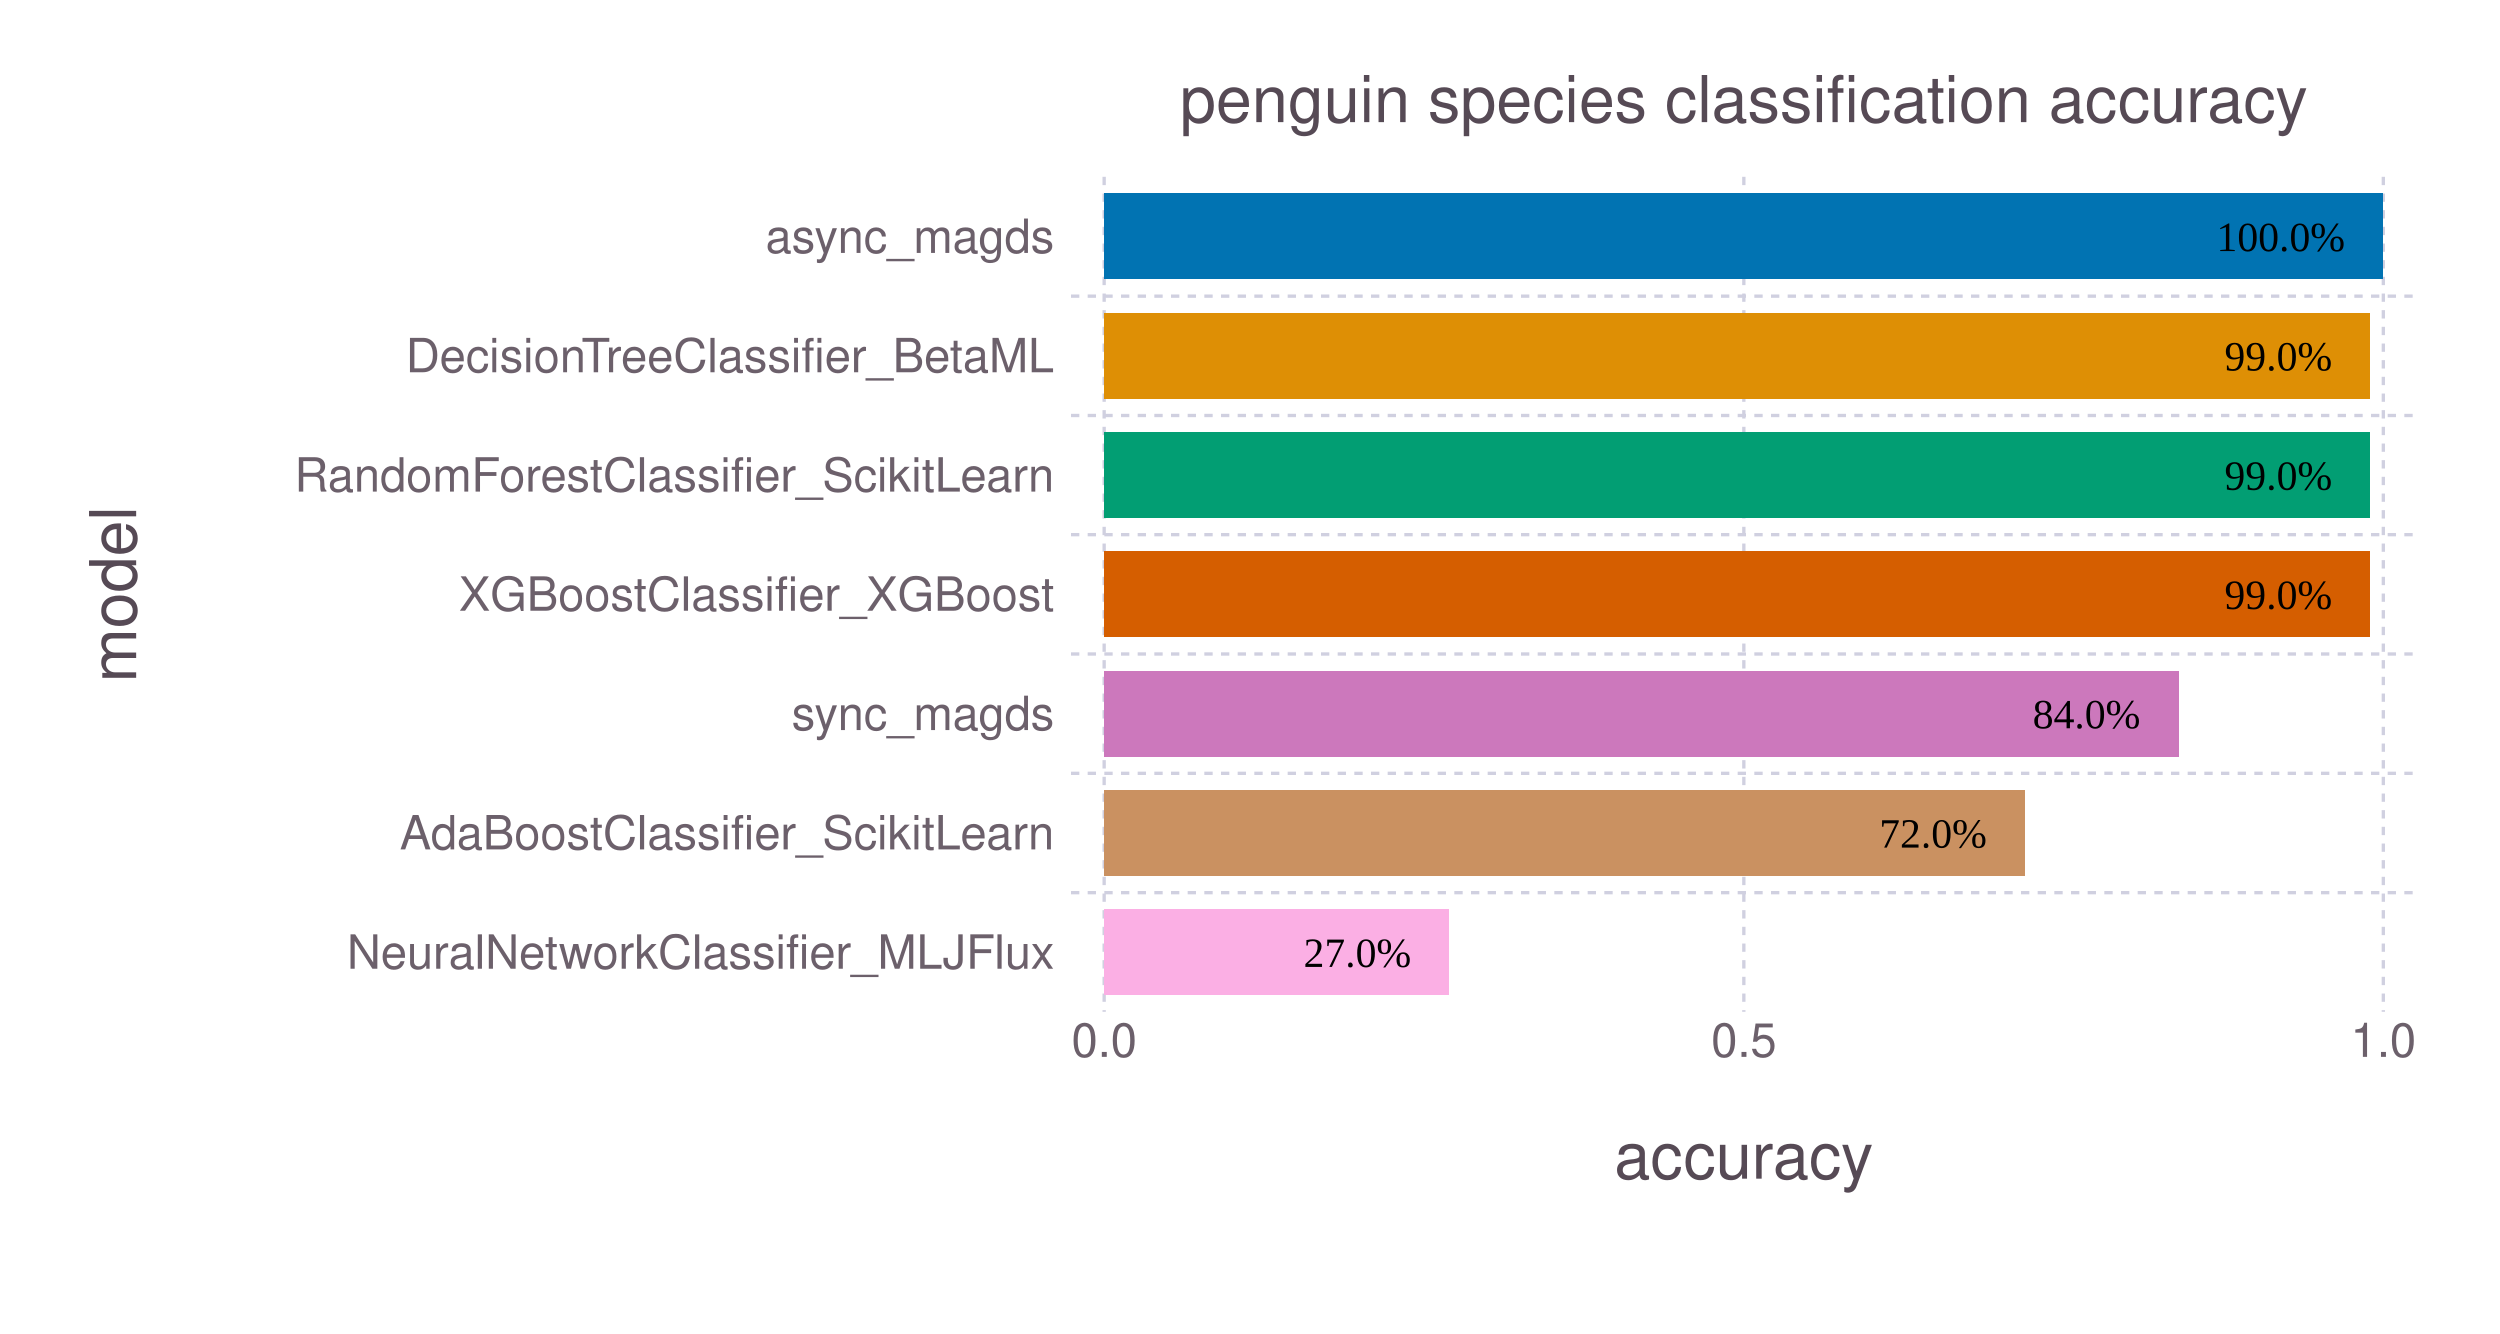
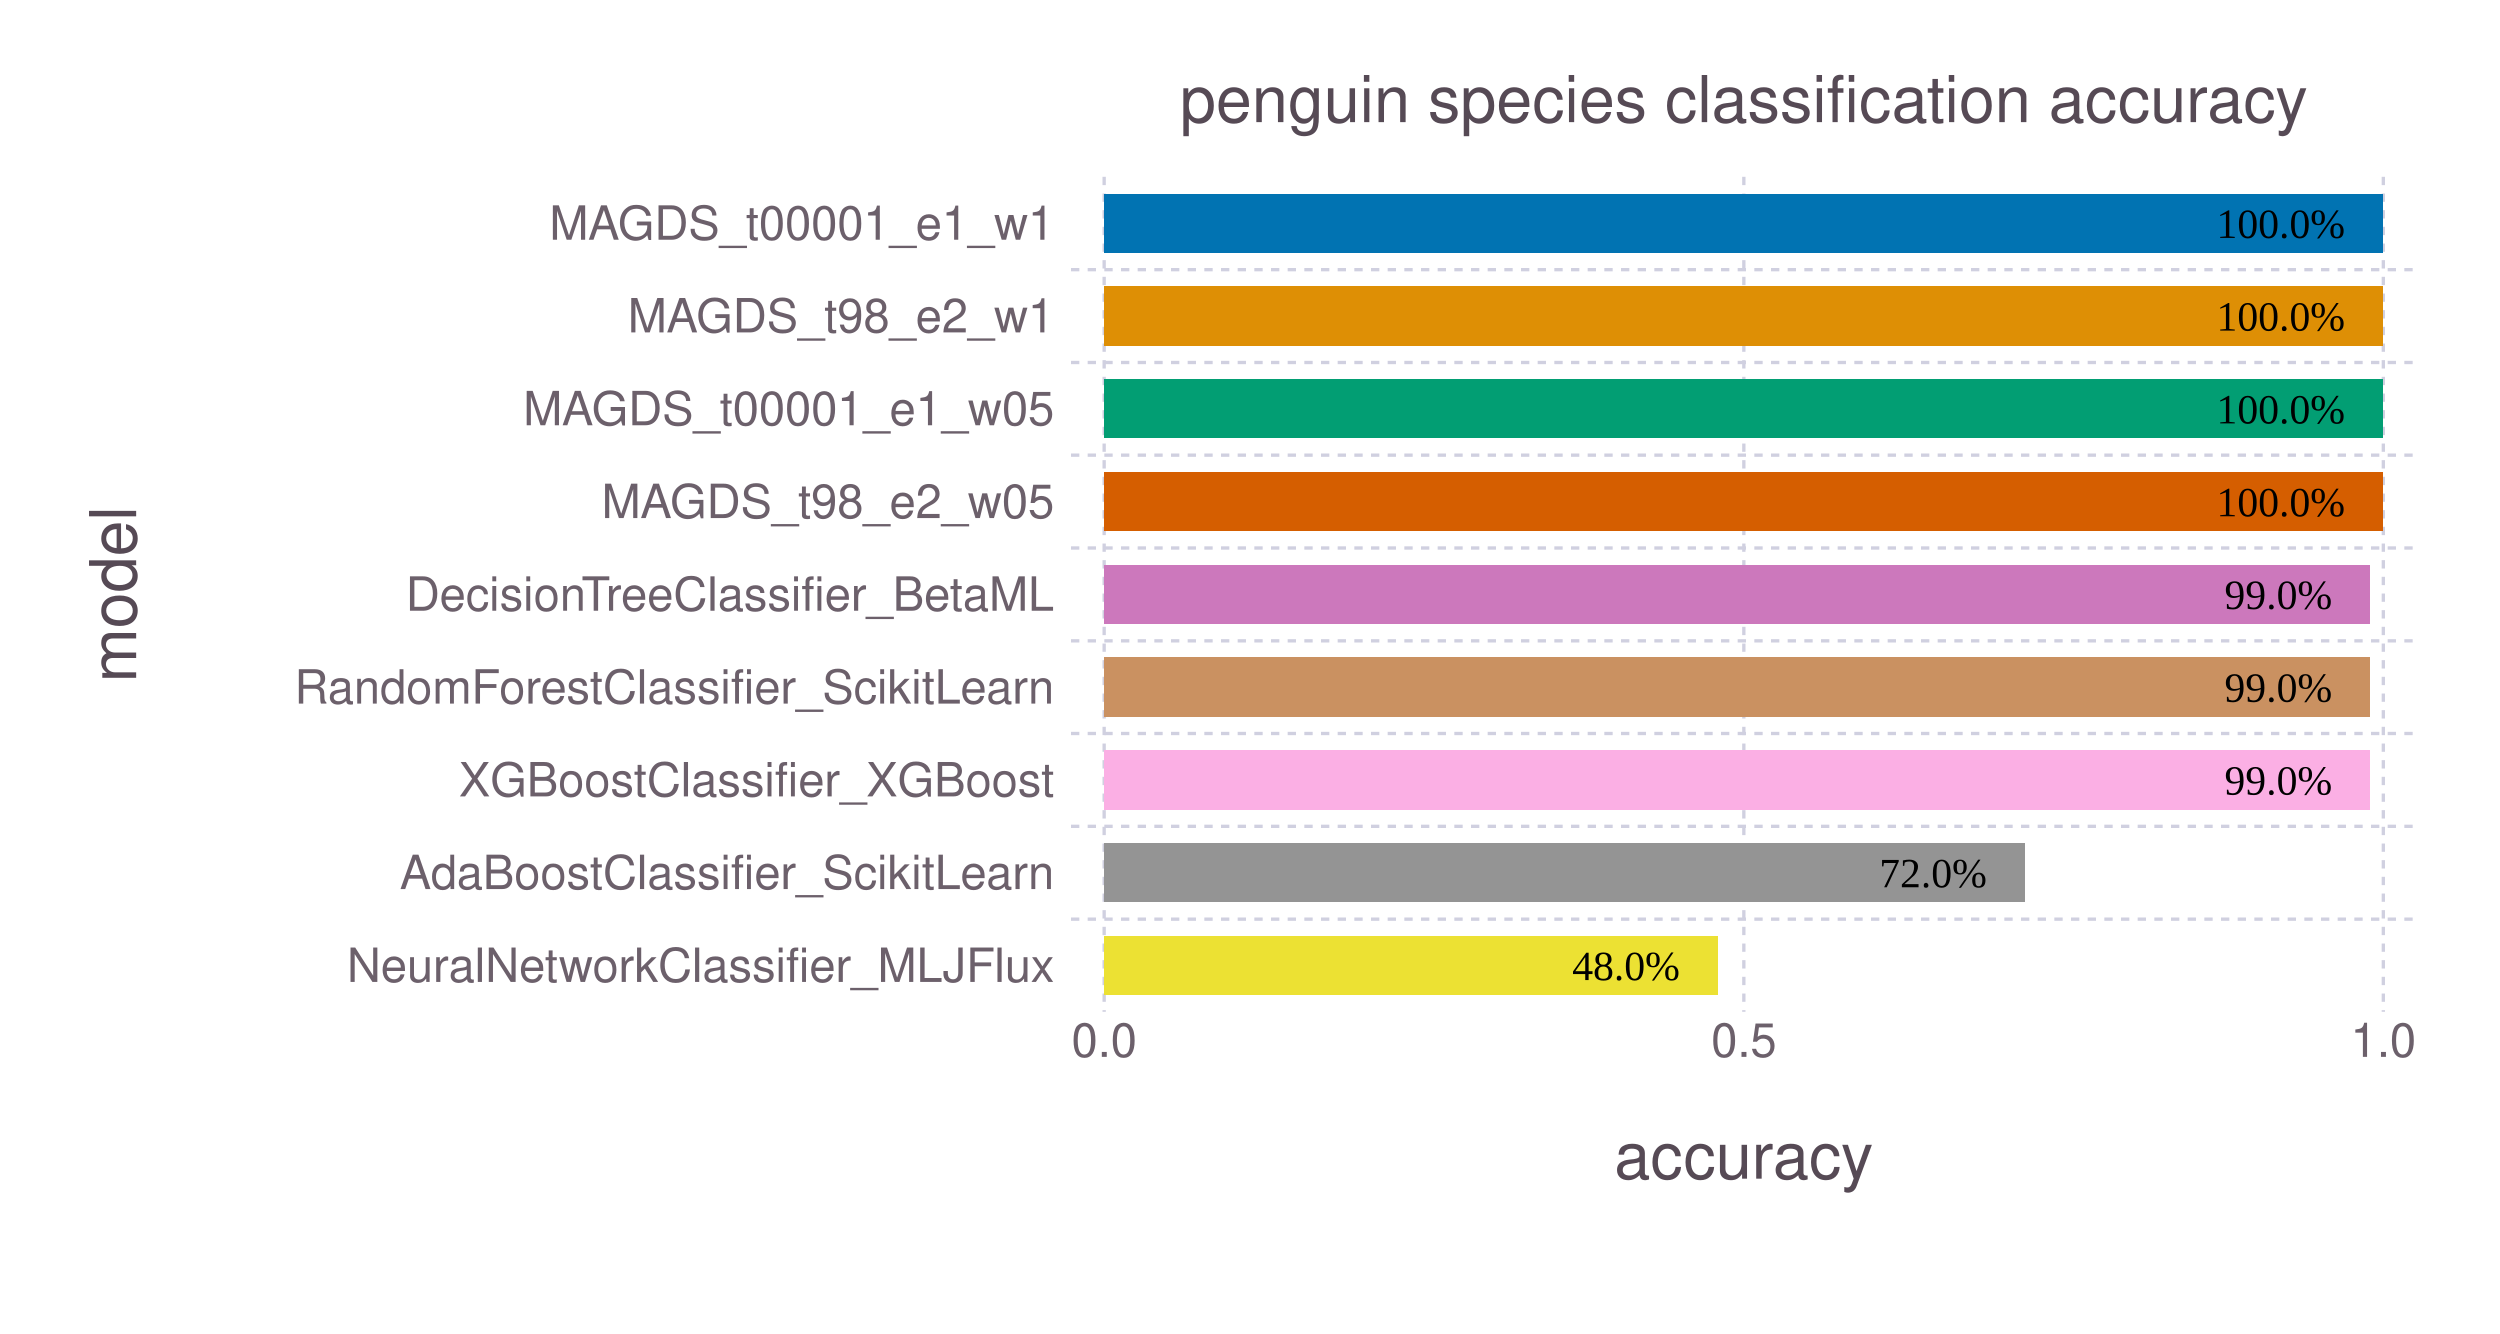
<svg xmlns="http://www.w3.org/2000/svg" version="1.2" width="150mm" height="80mm" viewBox="0 0 150 80" stroke="none" fill="#000000" stroke-width="0.3" font-size="3.88">
  <defs>
    <marker id="arrow" markerWidth="15" markerHeight="7" refX="5" refY="3.5" orient="auto" markerUnits="strokeWidth">
      <path d="M0,0 L15,3.5 L0,7 z" stroke="context-stroke" fill="context-stroke" />
    </marker>
  </defs>
-   <g class="plotroot xscalable" id="img-94e6ad1d-1">
-     <g font-size="3.88" font-family="'PT Sans','Helvetica Neue','Helvetica',sans-serif" fill="#564A55" stroke="#000000" stroke-opacity="0.000" id="img-94e6ad1d-2">
+   <g class="plotroot xscalable" id="img-3cbf632c-1">
+     <g font-size="3.88" font-family="'PT Sans','Helvetica Neue','Helvetica',sans-serif" fill="#564A55" stroke="#000000" stroke-opacity="0.000" id="img-3cbf632c-2">
      <g transform="translate(104.63,68.39)">
        <g class="primitive">
          <text text-anchor="middle" dy="0.6em">accuracy</text>
        </g>
      </g>
    </g>
-     <g class="guide xlabels" font-size="2.82" font-family="'PT Sans Caption','Helvetica Neue','Helvetica',sans-serif" fill="#6C606B" id="img-94e6ad1d-3">
+     <g class="guide xlabels" font-size="2.82" font-family="'PT Sans Caption','Helvetica Neue','Helvetica',sans-serif" fill="#6C606B" id="img-3cbf632c-3">
      <g transform="translate(66.25,61.72)">
        <g class="primitive">
          <text text-anchor="middle" dy="0.6em">0.0</text>
        </g>
      </g>
      <g transform="translate(104.63,61.72)">
        <g class="primitive">
          <text text-anchor="middle" dy="0.6em">0.5</text>
        </g>
      </g>
      <g transform="translate(143,61.72)">
        <g class="primitive">
          <text text-anchor="middle" dy="0.6em">1.0</text>
        </g>
      </g>
    </g>
-     <g clip-path="url(#img-94e6ad1d-4)">
-       <g id="img-94e6ad1d-5">
-         <g pointer-events="visible" stroke-width="0.3" fill="#000000" fill-opacity="0.000" stroke="#000000" stroke-opacity="0.000" class="guide background" id="img-94e6ad1d-6">
-           <g transform="translate(104.63,35.66)" id="img-94e6ad1d-7">
+     <g clip-path="url(#img-3cbf632c-4)">
+       <g id="img-3cbf632c-5">
+         <g pointer-events="visible" stroke-width="0.3" fill="#000000" fill-opacity="0.000" stroke="#000000" stroke-opacity="0.000" class="guide background" id="img-3cbf632c-6">
+           <g transform="translate(104.63,35.66)" id="img-3cbf632c-7">
            <path d="M-40.37,-25.05 L40.37,-25.05 40.37,25.05 -40.37,25.05  z" class="primitive" />
          </g>
        </g>
-         <g class="guide ygridlines xfixed" stroke-dasharray="0.5,0.5" stroke-width="0.2" stroke="#D0D0E0" id="img-94e6ad1d-8">
-           <g transform="translate(104.63,17.77)" id="img-94e6ad1d-9">
-             <path fill="none" d="M-40.37,0 L40.37,0 " class="primitive" />
-           </g>
-           <g transform="translate(104.63,24.93)" id="img-94e6ad1d-10">
-             <path fill="none" d="M-40.37,0 L40.37,0 " class="primitive" />
-           </g>
-           <g transform="translate(104.63,32.08)" id="img-94e6ad1d-11">
-             <path fill="none" d="M-40.37,0 L40.37,0 " class="primitive" />
-           </g>
-           <g transform="translate(104.63,39.24)" id="img-94e6ad1d-12">
-             <path fill="none" d="M-40.37,0 L40.37,0 " class="primitive" />
-           </g>
-           <g transform="translate(104.63,46.4)" id="img-94e6ad1d-13">
-             <path fill="none" d="M-40.37,0 L40.37,0 " class="primitive" />
-           </g>
-           <g transform="translate(104.63,53.56)" id="img-94e6ad1d-14">
-             <path fill="none" d="M-40.37,0 L40.37,0 " class="primitive" />
-           </g>
-         </g>
-         <g class="guide xgridlines yfixed" stroke-dasharray="0.5,0.5" stroke-width="0.2" stroke="#D0D0E0" id="img-94e6ad1d-15">
-           <g transform="translate(66.25,35.66)" id="img-94e6ad1d-16">
+         <g class="guide ygridlines xfixed" stroke-dasharray="0.5,0.5" stroke-width="0.2" stroke="#D0D0E0" id="img-3cbf632c-8">
+           <g transform="translate(104.63,16.18)" id="img-3cbf632c-9">
+             <path fill="none" d="M-40.37,0 L40.37,0 " class="primitive" />
+           </g>
+           <g transform="translate(104.63,21.75)" id="img-3cbf632c-10">
+             <path fill="none" d="M-40.37,0 L40.37,0 " class="primitive" />
+           </g>
+           <g transform="translate(104.63,27.31)" id="img-3cbf632c-11">
+             <path fill="none" d="M-40.37,0 L40.37,0 " class="primitive" />
+           </g>
+           <g transform="translate(104.63,32.88)" id="img-3cbf632c-12">
+             <path fill="none" d="M-40.37,0 L40.37,0 " class="primitive" />
+           </g>
+           <g transform="translate(104.63,38.45)" id="img-3cbf632c-13">
+             <path fill="none" d="M-40.37,0 L40.37,0 " class="primitive" />
+           </g>
+           <g transform="translate(104.63,44.01)" id="img-3cbf632c-14">
+             <path fill="none" d="M-40.37,0 L40.37,0 " class="primitive" />
+           </g>
+           <g transform="translate(104.63,49.58)" id="img-3cbf632c-15">
+             <path fill="none" d="M-40.37,0 L40.37,0 " class="primitive" />
+           </g>
+           <g transform="translate(104.63,55.15)" id="img-3cbf632c-16">
+             <path fill="none" d="M-40.37,0 L40.37,0 " class="primitive" />
+           </g>
+         </g>
+         <g class="guide xgridlines yfixed" stroke-dasharray="0.5,0.5" stroke-width="0.2" stroke="#D0D0E0" id="img-3cbf632c-17">
+           <g transform="translate(66.25,35.66)" id="img-3cbf632c-18">
            <path fill="none" d="M0,-25.05 L0,25.05 " class="primitive" />
          </g>
-           <g transform="translate(104.63,35.66)" id="img-94e6ad1d-17">
+           <g transform="translate(104.63,35.66)" id="img-3cbf632c-19">
            <path fill="none" d="M0,-25.05 L0,25.05 " class="primitive" />
          </g>
-           <g transform="translate(143,35.66)" id="img-94e6ad1d-18">
+           <g transform="translate(143,35.66)" id="img-3cbf632c-20">
            <path fill="none" d="M0,-25.05 L0,25.05 " class="primitive" />
          </g>
        </g>
-         <g class="plotpanel" id="img-94e6ad1d-19">
-           <g shape-rendering="crispEdges" stroke-width="0.3" id="img-94e6ad1d-20">
-             <g stroke="#000000" stroke-opacity="0.000" class="geometry" id="img-94e6ad1d-21">
-               <g transform="translate(76.61,57.14)" id="img-94e6ad1d-22" fill="#FBAFE4">
-                 <path d="M-10.36,-2.58 L10.36,-2.58 10.36,2.58 -10.36,2.58  z" class="primitive" />
-               </g>
-               <g transform="translate(93.88,49.98)" id="img-94e6ad1d-23" fill="#CA9161">
-                 <path d="M-27.63,-2.58 L27.63,-2.58 27.63,2.58 -27.63,2.58  z" class="primitive" />
-               </g>
-               <g transform="translate(98.49,42.82)" id="img-94e6ad1d-24" fill="#CC78BC">
-                 <path d="M-32.23,-2.58 L32.23,-2.58 32.23,2.58 -32.23,2.58  z" class="primitive" />
-               </g>
-               <g transform="translate(104.24,35.66)" id="img-94e6ad1d-25" fill="#D55E00">
-                 <path d="M-37.99,-2.58 L37.99,-2.58 37.99,2.58 -37.99,2.58  z" class="primitive" />
-               </g>
-               <g transform="translate(104.24,28.51)" id="img-94e6ad1d-26" fill="#029E73">
-                 <path d="M-37.99,-2.58 L37.99,-2.58 37.99,2.58 -37.99,2.58  z" class="primitive" />
-               </g>
-               <g transform="translate(104.24,21.35)" id="img-94e6ad1d-27" fill="#DE8F05">
-                 <path d="M-37.99,-2.58 L37.99,-2.58 37.99,2.58 -37.99,2.58  z" class="primitive" />
-               </g>
-               <g transform="translate(104.63,14.19)" id="img-94e6ad1d-28" fill="#0173B2">
-                 <path d="M-38.37,-2.58 L38.37,-2.58 38.37,2.58 -38.37,2.58  z" class="primitive" />
-               </g>
-             </g>
-           </g>
-         </g>
-         <g class="geometry" id="img-94e6ad1d-29">
-           <g fill="#000000" font-size="2.5" id="img-94e6ad1d-30">
-             <g transform="translate(140.7,14.19)" id="img-94e6ad1d-31">
-               <g class="primitive">
-                 <text text-anchor="end" dy="0.35em">100.0%</text>
-               </g>
-             </g>
-             <g transform="translate(139.93,21.35)" id="img-94e6ad1d-32">
+         <g class="plotpanel" id="img-3cbf632c-21">
+           <g shape-rendering="crispEdges" stroke-width="0.3" id="img-3cbf632c-22">
+             <g stroke="#000000" stroke-opacity="0.000" class="geometry" id="img-3cbf632c-23">
+               <g transform="translate(84.67,57.93)" id="img-3cbf632c-24" fill="#ECE133">
+                 <path d="M-18.42,-1.78 L18.42,-1.78 18.42,1.78 -18.42,1.78  z" class="primitive" />
+               </g>
+               <g transform="translate(93.88,52.36)" id="img-3cbf632c-25" fill="#949494">
+                 <path d="M-27.63,-1.78 L27.63,-1.78 27.63,1.78 -27.63,1.78  z" class="primitive" />
+               </g>
+               <g transform="translate(104.24,46.8)" id="img-3cbf632c-26" fill="#FBAFE4">
+                 <path d="M-37.99,-1.78 L37.99,-1.78 37.99,1.78 -37.99,1.78  z" class="primitive" />
+               </g>
+               <g transform="translate(104.24,41.23)" id="img-3cbf632c-27" fill="#CA9161">
+                 <path d="M-37.99,-1.78 L37.99,-1.78 37.99,1.78 -37.99,1.78  z" class="primitive" />
+               </g>
+               <g transform="translate(104.24,35.66)" id="img-3cbf632c-28" fill="#CC78BC">
+                 <path d="M-37.99,-1.78 L37.99,-1.78 37.99,1.78 -37.99,1.78  z" class="primitive" />
+               </g>
+               <g transform="translate(104.63,30.1)" id="img-3cbf632c-29" fill="#D55E00">
+                 <path d="M-38.37,-1.78 L38.37,-1.78 38.37,1.78 -38.37,1.78  z" class="primitive" />
+               </g>
+               <g transform="translate(104.63,24.53)" id="img-3cbf632c-30" fill="#029E73">
+                 <path d="M-38.37,-1.78 L38.37,-1.78 38.37,1.78 -38.37,1.78  z" class="primitive" />
+               </g>
+               <g transform="translate(104.63,18.96)" id="img-3cbf632c-31" fill="#DE8F05">
+                 <path d="M-38.37,-1.78 L38.37,-1.78 38.37,1.78 -38.37,1.78  z" class="primitive" />
+               </g>
+               <g transform="translate(104.63,13.4)" id="img-3cbf632c-32" fill="#0173B2">
+                 <path d="M-38.37,-1.78 L38.37,-1.78 38.37,1.78 -38.37,1.78  z" class="primitive" />
+               </g>
+             </g>
+           </g>
+         </g>
+         <g class="geometry" id="img-3cbf632c-33">
+           <g fill="#000000" font-size="2.5" id="img-3cbf632c-34">
+             <g transform="translate(140.7,13.4)" id="img-3cbf632c-35">
+               <g class="primitive">
+                 <text text-anchor="end" dy="0.35em">100.0%</text>
+               </g>
+             </g>
+             <g transform="translate(140.7,18.96)" id="img-3cbf632c-36">
+               <g class="primitive">
+                 <text text-anchor="end" dy="0.35em">100.0%</text>
+               </g>
+             </g>
+             <g transform="translate(140.7,24.53)" id="img-3cbf632c-37">
+               <g class="primitive">
+                 <text text-anchor="end" dy="0.35em">100.0%</text>
+               </g>
+             </g>
+             <g transform="translate(140.7,30.1)" id="img-3cbf632c-38">
+               <g class="primitive">
+                 <text text-anchor="end" dy="0.35em">100.0%</text>
+               </g>
+             </g>
+             <g transform="translate(139.93,35.66)" id="img-3cbf632c-39">
              <g class="primitive">
                <text text-anchor="end" dy="0.35em">99.0%</text>
              </g>
            </g>
-             <g transform="translate(139.93,28.51)" id="img-94e6ad1d-33">
+             <g transform="translate(139.93,41.23)" id="img-3cbf632c-40">
              <g class="primitive">
                <text text-anchor="end" dy="0.35em">99.0%</text>
              </g>
            </g>
-             <g transform="translate(139.93,35.66)" id="img-94e6ad1d-34">
+             <g transform="translate(139.93,46.8)" id="img-3cbf632c-41">
              <g class="primitive">
                <text text-anchor="end" dy="0.35em">99.0%</text>
              </g>
            </g>
-             <g transform="translate(128.42,42.82)" id="img-94e6ad1d-35">
-               <g class="primitive">
-                 <text text-anchor="end" dy="0.35em">84.0%</text>
-               </g>
-             </g>
-             <g transform="translate(119.21,49.98)" id="img-94e6ad1d-36">
+             <g transform="translate(119.21,52.36)" id="img-3cbf632c-42">
              <g class="primitive">
                <text text-anchor="end" dy="0.35em">72.0%</text>
              </g>
            </g>
-             <g transform="translate(84.67,57.14)" id="img-94e6ad1d-37">
-               <g class="primitive">
-                 <text text-anchor="end" dy="0.35em">27.0%</text>
-               </g>
-             </g>
-           </g>
-         </g>
-       </g>
-     </g>
-     <g class="guide ylabels" font-size="2.82" font-family="'PT Sans Caption','Helvetica Neue','Helvetica',sans-serif" fill="#6C606B" id="img-94e6ad1d-38">
-       <g transform="translate(63.25,14.19)" id="img-94e6ad1d-39">
-         <g class="primitive">
-           <text text-anchor="end" dy="0.35em">async_magds</text>
-         </g>
-       </g>
-       <g transform="translate(63.25,21.35)" id="img-94e6ad1d-40">
+             <g transform="translate(100.79,57.93)" id="img-3cbf632c-43">
+               <g class="primitive">
+                 <text text-anchor="end" dy="0.35em">48.0%</text>
+               </g>
+             </g>
+           </g>
+         </g>
+       </g>
+     </g>
+     <g class="guide ylabels" font-size="2.82" font-family="'PT Sans Caption','Helvetica Neue','Helvetica',sans-serif" fill="#6C606B" id="img-3cbf632c-44">
+       <g transform="translate(63.25,13.4)" id="img-3cbf632c-45">
+         <g class="primitive">
+           <text text-anchor="end" dy="0.35em">MAGDS_t00001_e1_w1</text>
+         </g>
+       </g>
+       <g transform="translate(63.25,18.96)" id="img-3cbf632c-46">
+         <g class="primitive">
+           <text text-anchor="end" dy="0.35em">MAGDS_t98_e2_w1</text>
+         </g>
+       </g>
+       <g transform="translate(63.25,24.53)" id="img-3cbf632c-47">
+         <g class="primitive">
+           <text text-anchor="end" dy="0.35em">MAGDS_t00001_e1_w05</text>
+         </g>
+       </g>
+       <g transform="translate(63.25,30.1)" id="img-3cbf632c-48">
+         <g class="primitive">
+           <text text-anchor="end" dy="0.35em">MAGDS_t98_e2_w05</text>
+         </g>
+       </g>
+       <g transform="translate(63.25,35.66)" id="img-3cbf632c-49">
        <g class="primitive">
          <text text-anchor="end" dy="0.35em">DecisionTreeClassifier_BetaML</text>
        </g>
      </g>
-       <g transform="translate(63.25,28.51)" id="img-94e6ad1d-41">
+       <g transform="translate(63.25,41.23)" id="img-3cbf632c-50">
        <g class="primitive">
          <text text-anchor="end" dy="0.35em">RandomForestClassifier_ScikitLearn</text>
        </g>
      </g>
-       <g transform="translate(63.25,35.66)" id="img-94e6ad1d-42">
+       <g transform="translate(63.25,46.8)" id="img-3cbf632c-51">
        <g class="primitive">
          <text text-anchor="end" dy="0.35em">XGBoostClassifier_XGBoost</text>
        </g>
      </g>
-       <g transform="translate(63.25,42.82)" id="img-94e6ad1d-43">
-         <g class="primitive">
-           <text text-anchor="end" dy="0.35em">sync_magds</text>
-         </g>
-       </g>
-       <g transform="translate(63.25,49.98)" id="img-94e6ad1d-44">
+       <g transform="translate(63.25,52.36)" id="img-3cbf632c-52">
        <g class="primitive">
          <text text-anchor="end" dy="0.35em">AdaBoostClassifier_ScikitLearn</text>
        </g>
      </g>
-       <g transform="translate(63.25,57.14)" id="img-94e6ad1d-45">
+       <g transform="translate(63.25,57.93)" id="img-3cbf632c-53">
        <g class="primitive">
          <text text-anchor="end" dy="0.35em">NeuralNetworkClassifier_MLJFlux</text>
        </g>
      </g>
    </g>
-     <g font-size="3.88" font-family="'PT Sans','Helvetica Neue','Helvetica',sans-serif" fill="#564A55" stroke="#000000" stroke-opacity="0.000" id="img-94e6ad1d-46">
-       <g transform="translate(8.81,33.66)" id="img-94e6ad1d-47">
+     <g font-size="3.88" font-family="'PT Sans','Helvetica Neue','Helvetica',sans-serif" fill="#564A55" stroke="#000000" stroke-opacity="0.000" id="img-3cbf632c-54">
+       <g transform="translate(8.81,33.66)" id="img-3cbf632c-55">
        <g class="primitive">
          <text text-anchor="middle" dy="0.35em" transform="rotate(-90,0, 2)">model</text>
        </g>
      </g>
    </g>
-     <g font-size="3.88" font-family="'PT Sans','Helvetica Neue','Helvetica',sans-serif" fill="#564A55" stroke="#000000" stroke-opacity="0.000" id="img-94e6ad1d-48">
-       <g transform="translate(104.63,5)" id="img-94e6ad1d-49">
+     <g font-size="3.88" font-family="'PT Sans','Helvetica Neue','Helvetica',sans-serif" fill="#564A55" stroke="#000000" stroke-opacity="0.000" id="img-3cbf632c-56">
+       <g transform="translate(104.63,5)" id="img-3cbf632c-57">
        <g class="primitive">
          <text text-anchor="middle" dy="0.6em">penguin species classification accuracy</text>
        </g>
      </g>
    </g>
  </g>
  <defs>
-     <clipPath id="img-94e6ad1d-4">
+     <clipPath id="img-3cbf632c-4">
      <path d="M64.25,10.61 L145,10.61 145,60.72 64.25,60.72 " />
    </clipPath>
  </defs>
</svg>
